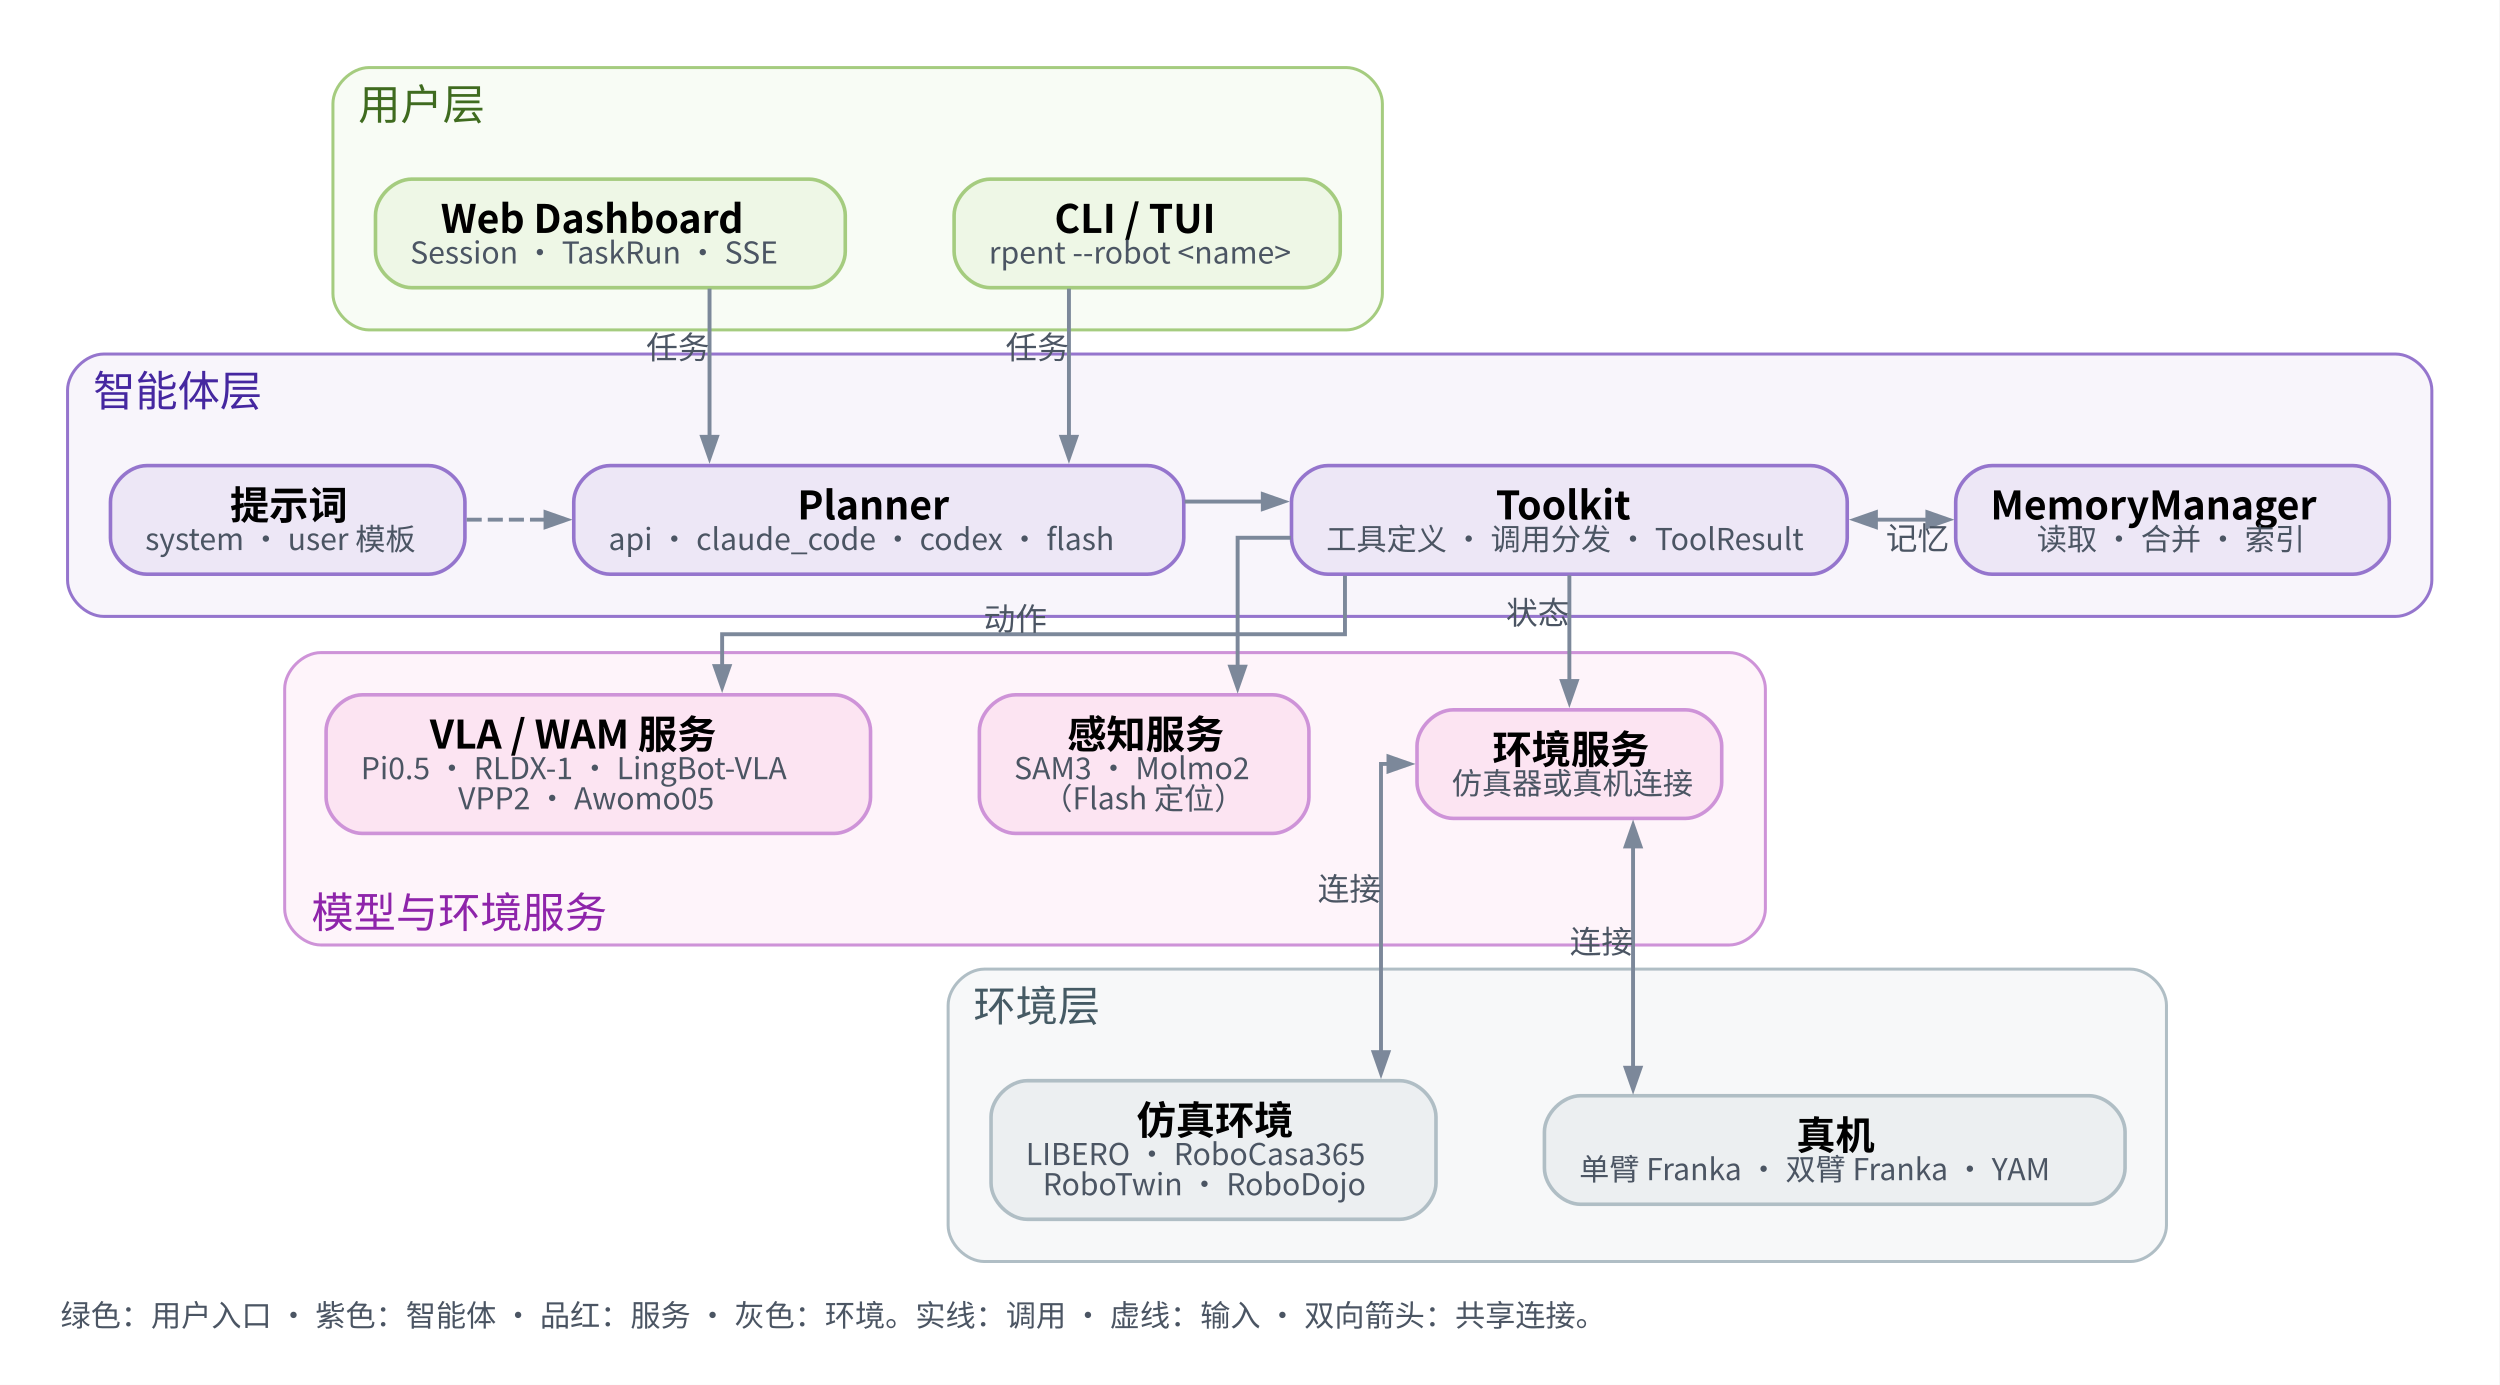
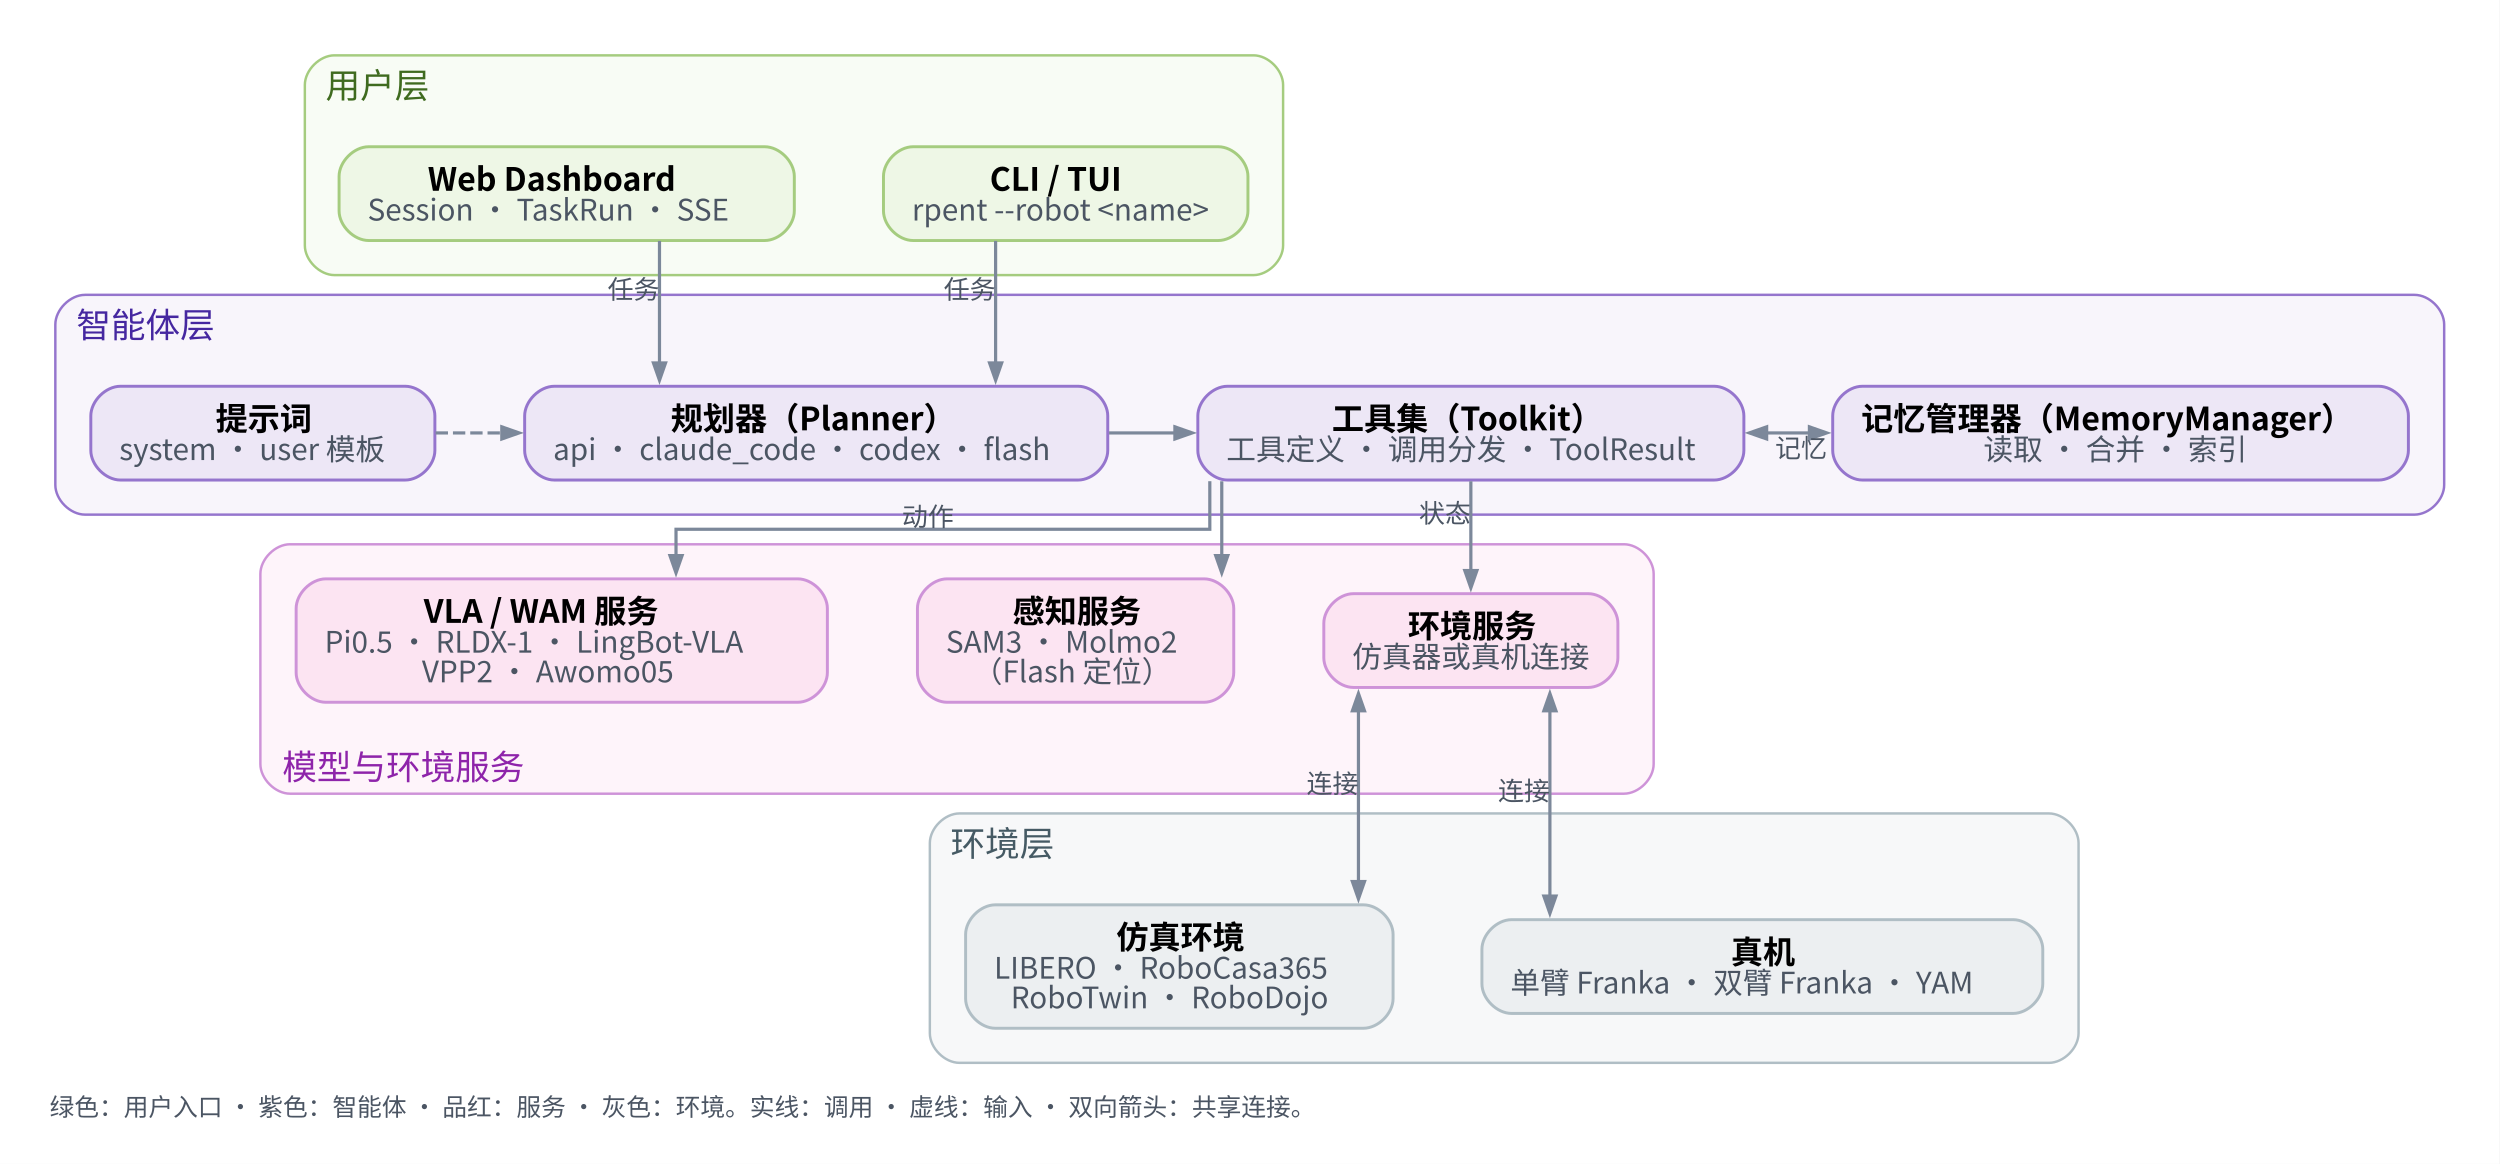
- <svg xmlns="http://www.w3.org/2000/svg" width="829pt" height="459pt" viewBox="0.00 0.00 829.00 459.00">
-   <g id="graph0" class="graph" transform="scale(1 1) rotate(0) translate(14.4 444.82)">
-     <polygon fill="white" stroke="none" points="-14.4,14.4 -14.4,-444.82 814.4,-444.82 814.4,14.4 -14.4,14.4" />
+ <svg xmlns="http://www.w3.org/2000/svg" width="1012pt" height="471pt" viewBox="0.00 0.00 1012.00 471.00">
+   <g id="graph0" class="graph" transform="scale(1 1) rotate(0) translate(14.4 456.74)">
+     <polygon fill="white" stroke="none" points="-14.4,14.4 -14.4,-456.74 997.4,-456.74 997.4,14.4 -14.4,14.4" />
    <text xml:space="preserve" text-anchor="middle" x="261.88" y="-5" font-family="Hiragino Sans GB,Noto Sans CJK SC,sans-serif" font-size="10.00" fill="#4b5563">绿色：用户入口 · 紫色：智能体 · 品红：服务 · 灰色：环境。实线：调用 · 虚线：输入 · 双向箭头：共享连接。</text>
    <g id="clust1" class="cluster">
-       <path fill="#eef7e6" fill-opacity="0.4" stroke="#a5cc7f" d="M108,-335.42C108,-335.42 432,-335.42 432,-335.42 438,-335.42 444,-341.42 444,-347.42 444,-347.42 444,-410.42 444,-410.42 444,-416.42 438,-422.42 432,-422.42 432,-422.42 108,-422.42 108,-422.42 102,-422.42 96,-416.42 96,-410.42 96,-410.42 96,-347.42 96,-347.42 96,-341.42 102,-335.42 108,-335.42" />
-       <text xml:space="preserve" text-anchor="middle" x="125.38" y="-405.12" font-family="Hiragino Sans GB,Noto Sans CJK SC,sans-serif" font-size="14.00" fill="#3f6b1f">用户层</text>
+       <path fill="#eef7e6" fill-opacity="0.4" stroke="#a5cc7f" d="M121,-345.38C121,-345.38 493,-345.38 493,-345.38 499,-345.38 505,-351.38 505,-357.38 505,-357.38 505,-422.34 505,-422.34 505,-428.34 499,-434.34 493,-434.34 493,-434.34 121,-434.34 121,-434.34 115,-434.34 109,-428.34 109,-422.34 109,-422.34 109,-357.38 109,-357.38 109,-351.38 115,-345.38 121,-345.38" />
+       <text xml:space="preserve" text-anchor="middle" x="138.38" y="-417.04" font-family="Hiragino Sans GB,Noto Sans CJK SC,sans-serif" font-size="14.00" fill="#3f6b1f">用户层</text>
    </g>
    <g id="clust3" class="cluster">
-       <path fill="#ede7f6" fill-opacity="0.4" stroke="#9575cd" d="M20,-240.42C20,-240.42 780,-240.42 780,-240.42 786,-240.42 792,-246.42 792,-252.42 792,-252.42 792,-315.42 792,-315.42 792,-321.42 786,-327.42 780,-327.42 780,-327.42 20,-327.42 20,-327.42 14,-327.42 8,-321.42 8,-315.42 8,-315.42 8,-252.42 8,-252.42 8,-246.42 14,-240.42 20,-240.42" />
-       <text xml:space="preserve" text-anchor="middle" x="44.5" y="-310.12" font-family="Hiragino Sans GB,Noto Sans CJK SC,sans-serif" font-size="14.00" fill="#4527a0">智能体层</text>
+       <path fill="#ede7f6" fill-opacity="0.4" stroke="#9575cd" d="M20,-248.42C20,-248.42 963,-248.42 963,-248.42 969,-248.42 975,-254.42 975,-260.42 975,-260.42 975,-325.38 975,-325.38 975,-331.38 969,-337.38 963,-337.38 963,-337.38 20,-337.38 20,-337.38 14,-337.38 8,-331.38 8,-325.38 8,-325.38 8,-260.42 8,-260.42 8,-254.42 14,-248.42 20,-248.42" />
+       <text xml:space="preserve" text-anchor="middle" x="44.5" y="-320.08" font-family="Hiragino Sans GB,Noto Sans CJK SC,sans-serif" font-size="14.00" fill="#4527a0">智能体层</text>
    </g>
    <g id="clust5" class="cluster">
-       <path fill="#fce4f2" fill-opacity="0.4" stroke="#ce93d8" d="M92,-131.46C92,-131.46 559,-131.46 559,-131.46 565,-131.46 571,-137.46 571,-143.46 571,-143.46 571,-216.42 571,-216.42 571,-222.42 565,-228.42 559,-228.42 559,-228.42 92,-228.42 92,-228.42 86,-228.42 80,-222.42 80,-216.42 80,-216.42 80,-143.46 80,-143.46 80,-137.46 86,-131.46 92,-131.46" />
-       <text xml:space="preserve" text-anchor="middle" x="137.88" y="-137.16" font-family="Hiragino Sans GB,Noto Sans CJK SC,sans-serif" font-size="14.00" fill="#8e24aa">模型与环境服务</text>
+       <path fill="#fce4f2" fill-opacity="0.4" stroke="#ce93d8" d="M103,-135.46C103,-135.46 643,-135.46 643,-135.46 649,-135.46 655,-141.46 655,-147.46 655,-147.46 655,-224.42 655,-224.42 655,-230.42 649,-236.42 643,-236.42 643,-236.42 103,-236.42 103,-236.42 97,-236.42 91,-230.42 91,-224.42 91,-224.42 91,-147.46 91,-147.46 91,-141.46 97,-135.46 103,-135.46" />
+       <text xml:space="preserve" text-anchor="middle" x="148.88" y="-141.16" font-family="Hiragino Sans GB,Noto Sans CJK SC,sans-serif" font-size="14.00" fill="#8e24aa">模型与环境服务</text>
    </g>
    <g id="clust7" class="cluster">
-       <path fill="#eceff1" fill-opacity="0.4" stroke="#b0bec5" d="M312,-26.5C312,-26.5 692,-26.5 692,-26.5 698,-26.5 704,-32.5 704,-38.5 704,-38.5 704,-111.46 704,-111.46 704,-117.46 698,-123.46 692,-123.46 692,-123.46 312,-123.46 312,-123.46 306,-123.46 300,-117.46 300,-111.46 300,-111.46 300,-38.5 300,-38.5 300,-32.5 306,-26.5 312,-26.5" />
-       <text xml:space="preserve" text-anchor="middle" x="329.38" y="-106.16" font-family="Hiragino Sans GB,Noto Sans CJK SC,sans-serif" font-size="14.00" fill="#455a64">环境层</text>
+       <path fill="#eceff1" fill-opacity="0.4" stroke="#b0bec5" d="M374,-26.5C374,-26.5 815,-26.5 815,-26.5 821,-26.5 827,-32.5 827,-38.5 827,-38.5 827,-115.46 827,-115.46 827,-121.46 821,-127.46 815,-127.46 815,-127.46 374,-127.46 374,-127.46 368,-127.46 362,-121.46 362,-115.46 362,-115.46 362,-38.5 362,-38.5 362,-32.5 368,-26.5 374,-26.5" />
+       <text xml:space="preserve" text-anchor="middle" x="391.38" y="-110.16" font-family="Hiragino Sans GB,Noto Sans CJK SC,sans-serif" font-size="14.00" fill="#455a64">环境层</text>
    </g>
    <g id="node1" class="node">
-       <path fill="#eef7e6" stroke="#a5cc7f" stroke-width="1.2" d="M253.89,-385.42C253.89,-385.42 122.11,-385.42 122.11,-385.42 116.11,-385.42 110.11,-379.42 110.11,-373.42 110.11,-373.42 110.11,-361.42 110.11,-361.42 110.11,-355.42 116.11,-349.42 122.11,-349.42 122.11,-349.42 253.89,-349.42 253.89,-349.42 259.89,-349.42 265.89,-355.42 265.89,-361.42 265.89,-361.42 265.89,-373.42 265.89,-373.42 265.89,-379.42 259.89,-385.42 253.89,-385.42" />
-       <text xml:space="preserve" text-anchor="start" x="131.75" y="-367.57" font-family="Hiragino Sans GB,Noto Sans CJK SC,sans-serif" font-weight="bold" font-size="13.00">Web Dashboard</text>
-       <text xml:space="preserve" text-anchor="start" x="121.62" y="-357.42" font-family="Hiragino Sans GB,Noto Sans CJK SC,sans-serif" font-size="10.00" fill="#4b5563">Session · TaskRun · SSE</text>
+       <path fill="#eef7e6" stroke="#a5cc7f" stroke-width="1.2" d="M295.14,-397.34C295.14,-397.34 134.86,-397.34 134.86,-397.34 128.86,-397.34 122.86,-391.34 122.86,-385.34 122.86,-385.34 122.86,-371.38 122.86,-371.38 122.86,-365.38 128.85,-359.38 134.85,-359.38 134.85,-359.38 295.14,-359.38 295.14,-359.38 301.14,-359.38 307.14,-365.38 307.14,-371.38 307.14,-371.38 307.14,-385.34 307.14,-385.34 307.14,-391.34 301.14,-397.34 295.14,-397.34" />
+       <text xml:space="preserve" text-anchor="start" x="158.75" y="-379.51" font-family="Hiragino Sans GB,Noto Sans CJK SC,sans-serif" font-weight="bold" font-size="13.00">Web Dashboard</text>
+       <text xml:space="preserve" text-anchor="start" x="134.38" y="-367.46" font-family="Hiragino Sans GB,Noto Sans CJK SC,sans-serif" font-size="12.00" fill="#4b5563">Session · TaskRun · SSE</text>
    </g>
    <g id="node4" class="node">
-       <path fill="#ede7f6" stroke="#9575cd" stroke-width="1.2" d="M366.14,-290.42C366.14,-290.42 187.86,-290.42 187.86,-290.42 181.86,-290.42 175.86,-284.42 175.86,-278.42 175.86,-278.42 175.86,-266.42 175.86,-266.42 175.86,-260.42 181.86,-254.42 187.86,-254.42 187.86,-254.42 366.14,-254.42 366.14,-254.42 372.14,-254.42 378.14,-260.42 378.14,-266.42 378.14,-266.42 378.14,-278.42 378.14,-278.42 378.14,-284.42 372.14,-290.42 366.14,-290.42" />
-       <text xml:space="preserve" text-anchor="start" x="250" y="-272.57" font-family="Hiragino Sans GB,Noto Sans CJK SC,sans-serif" font-weight="bold" font-size="13.00">Planner</text>
-       <text xml:space="preserve" text-anchor="start" x="187.38" y="-262.42" font-family="Hiragino Sans GB,Noto Sans CJK SC,sans-serif" font-size="10.00" fill="#4b5563">api · claude_code · codex · flash</text>
+       <path fill="#ede7f6" stroke="#9575cd" stroke-width="1.2" d="M422.02,-300.38C422.02,-300.38 209.98,-300.38 209.98,-300.38 203.98,-300.38 197.98,-294.38 197.98,-288.38 197.98,-288.38 197.98,-274.42 197.98,-274.42 197.98,-268.42 203.98,-262.42 209.98,-262.42 209.98,-262.42 422.02,-262.42 422.02,-262.42 428.02,-262.42 434.02,-268.42 434.02,-274.42 434.02,-274.42 434.02,-288.38 434.02,-288.38 434.02,-294.38 428.02,-300.38 422.02,-300.38" />
+       <text xml:space="preserve" text-anchor="start" x="257.12" y="-282.55" font-family="Hiragino Sans GB,Noto Sans CJK SC,sans-serif" font-weight="bold" font-size="13.00">规划器（Planner）</text>
+       <text xml:space="preserve" text-anchor="start" x="209.5" y="-270.5" font-family="Hiragino Sans GB,Noto Sans CJK SC,sans-serif" font-size="12.00" fill="#4b5563">api · claude_code · codex · flash</text>
    </g>
    <g id="edge1" class="edge">
-       <path fill="none" stroke="#7c889a" stroke-width="1.3" d="M220.88,-349.1C220.88,-349.1 220.88,-299.97 220.88,-299.97" />
-       <polygon fill="#7c889a" stroke="#7c889a" stroke-width="1.3" points="223.33,-299.97 220.88,-292.97 218.43,-299.97 223.33,-299.97" />
-       <text xml:space="preserve" text-anchor="middle" x="210.38" y="-325.81" font-family="Hiragino Sans GB,Noto Sans CJK SC,sans-serif" font-size="10.50" fill="#4b5563">任务</text>
+       <path fill="none" stroke="#7c889a" stroke-width="1.3" d="M252.56,-359.2C252.56,-359.2 252.56,-309.82 252.56,-309.82" />
+       <polygon fill="#7c889a" stroke="#7c889a" stroke-width="1.3" points="255.01,-309.82 252.56,-302.82 250.11,-309.82 255.01,-309.82" />
+       <text xml:space="preserve" text-anchor="middle" x="242.06" y="-335.78" font-family="Hiragino Sans GB,Noto Sans CJK SC,sans-serif" font-size="10.50" fill="#4b5563">任务</text>
    </g>
    <g id="node2" class="node">
-       <path fill="#eef7e6" stroke="#a5cc7f" stroke-width="1.2" d="M418.02,-385.42C418.02,-385.42 313.98,-385.42 313.98,-385.42 307.98,-385.42 301.98,-379.42 301.98,-373.42 301.98,-373.42 301.98,-361.42 301.98,-361.42 301.98,-355.42 307.98,-349.42 313.98,-349.42 313.98,-349.42 418.02,-349.42 418.02,-349.42 424.02,-349.42 430.02,-355.42 430.02,-361.42 430.02,-361.42 430.02,-373.42 430.02,-373.42 430.02,-379.42 424.02,-385.42 418.02,-385.42" />
-       <text xml:space="preserve" text-anchor="start" x="335.25" y="-367.57" font-family="Hiragino Sans GB,Noto Sans CJK SC,sans-serif" font-weight="bold" font-size="13.00">CLI / TUI</text>
-       <text xml:space="preserve" text-anchor="start" x="313.5" y="-357.42" font-family="Hiragino Sans GB,Noto Sans CJK SC,sans-serif" font-size="10.00" fill="#4b5563">rpent --robot &lt;name&gt;</text>
+       <path fill="#eef7e6" stroke="#a5cc7f" stroke-width="1.2" d="M478.77,-397.34C478.77,-397.34 355.23,-397.34 355.23,-397.34 349.23,-397.34 343.23,-391.34 343.23,-385.34 343.23,-385.34 343.23,-371.38 343.23,-371.38 343.23,-365.38 349.23,-359.38 355.23,-359.38 355.23,-359.38 478.77,-359.38 478.77,-359.38 484.77,-359.38 490.77,-365.38 490.77,-371.38 490.77,-371.38 490.77,-385.34 490.77,-385.34 490.77,-391.34 484.77,-397.34 478.77,-397.34" />
+       <text xml:space="preserve" text-anchor="start" x="386.25" y="-379.51" font-family="Hiragino Sans GB,Noto Sans CJK SC,sans-serif" font-weight="bold" font-size="13.00">CLI / TUI</text>
+       <text xml:space="preserve" text-anchor="start" x="354.75" y="-367.46" font-family="Hiragino Sans GB,Noto Sans CJK SC,sans-serif" font-size="12.00" fill="#4b5563">rpent --robot &lt;name&gt;</text>
    </g>
    <g id="edge2" class="edge">
-       <path fill="none" stroke="#7c889a" stroke-width="1.3" d="M340.06,-349.1C340.06,-349.1 340.06,-299.97 340.06,-299.97" />
-       <polygon fill="#7c889a" stroke="#7c889a" stroke-width="1.3" points="342.51,-299.97 340.06,-292.97 337.61,-299.97 342.51,-299.97" />
-       <text xml:space="preserve" text-anchor="middle" x="329.56" y="-325.81" font-family="Hiragino Sans GB,Noto Sans CJK SC,sans-serif" font-size="10.50" fill="#4b5563">任务</text>
+       <path fill="none" stroke="#7c889a" stroke-width="1.3" d="M388.62,-359.2C388.62,-359.2 388.62,-309.82 388.62,-309.82" />
+       <polygon fill="#7c889a" stroke="#7c889a" stroke-width="1.3" points="391.08,-309.82 388.63,-302.82 386.18,-309.82 391.08,-309.82" />
+       <text xml:space="preserve" text-anchor="middle" x="378.12" y="-335.78" font-family="Hiragino Sans GB,Noto Sans CJK SC,sans-serif" font-size="10.50" fill="#4b5563">任务</text>
    </g>
    <g id="node3" class="node">
-       <path fill="#ede7f6" stroke="#9575cd" stroke-width="1.2" d="M127.77,-290.42C127.77,-290.42 34.23,-290.42 34.23,-290.42 28.23,-290.42 22.23,-284.42 22.23,-278.42 22.23,-278.42 22.23,-266.42 22.23,-266.42 22.23,-260.42 28.23,-254.42 34.23,-254.42 34.23,-254.42 127.77,-254.42 127.77,-254.42 133.77,-254.42 139.77,-260.42 139.77,-266.42 139.77,-266.42 139.77,-278.42 139.77,-278.42 139.77,-284.42 133.77,-290.42 127.77,-290.42" />
-       <text xml:space="preserve" text-anchor="start" x="61.88" y="-272.57" font-family="Hiragino Sans GB,Noto Sans CJK SC,sans-serif" font-weight="bold" font-size="13.00">提示词</text>
-       <text xml:space="preserve" text-anchor="start" x="33.75" y="-262.42" font-family="Hiragino Sans GB,Noto Sans CJK SC,sans-serif" font-size="10.00" fill="#4b5563">system · user 模板</text>
+       <path fill="#ede7f6" stroke="#9575cd" stroke-width="1.2" d="M149.64,-300.38C149.64,-300.38 34.36,-300.38 34.36,-300.38 28.36,-300.38 22.36,-294.38 22.36,-288.38 22.36,-288.38 22.36,-274.42 22.36,-274.42 22.36,-268.42 28.36,-262.42 34.36,-262.42 34.36,-262.42 149.64,-262.42 149.64,-262.42 155.64,-262.42 161.64,-268.42 161.64,-274.42 161.64,-274.42 161.64,-288.38 161.64,-288.38 161.64,-294.38 155.64,-300.38 149.64,-300.38" />
+       <text xml:space="preserve" text-anchor="start" x="72.88" y="-282.55" font-family="Hiragino Sans GB,Noto Sans CJK SC,sans-serif" font-weight="bold" font-size="13.00">提示词</text>
+       <text xml:space="preserve" text-anchor="start" x="33.88" y="-270.5" font-family="Hiragino Sans GB,Noto Sans CJK SC,sans-serif" font-size="12.00" fill="#4b5563">system · user 模板</text>
    </g>
    <g id="edge3" class="edge">
-       <path fill="none" stroke="#7c889a" stroke-width="1.3" stroke-dasharray="5,2" d="M140.34,-272.5C140.34,-272.5 166.5,-272.5 166.5,-272.5" />
-       <polygon fill="#7c889a" stroke="#7c889a" stroke-width="1.3" points="166.5,-274.95 173.5,-272.5 166.5,-270.05 166.5,-274.95" />
+       <path fill="none" stroke="#7c889a" stroke-width="1.3" stroke-dasharray="5,2" d="M161.95,-281.5C161.95,-281.5 188.73,-281.5 188.73,-281.5" />
+       <polygon fill="#7c889a" stroke="#7c889a" stroke-width="1.3" points="188.73,-283.95 195.73,-281.5 188.73,-279.05 188.73,-283.95" />
    </g>
    <g id="node5" class="node">
-       <path fill="#ede7f6" stroke="#9575cd" stroke-width="1.2" d="M586.14,-290.42C586.14,-290.42 425.86,-290.42 425.86,-290.42 419.86,-290.42 413.86,-284.42 413.86,-278.42 413.86,-278.42 413.86,-266.42 413.86,-266.42 413.86,-260.42 419.86,-254.42 425.86,-254.42 425.86,-254.42 586.14,-254.42 586.14,-254.42 592.14,-254.42 598.14,-260.42 598.14,-266.42 598.14,-266.42 598.14,-278.42 598.14,-278.42 598.14,-284.42 592.14,-290.42 586.14,-290.42" />
-       <text xml:space="preserve" text-anchor="start" x="481.62" y="-272.57" font-family="Hiragino Sans GB,Noto Sans CJK SC,sans-serif" font-weight="bold" font-size="13.00">Toolkit</text>
-       <text xml:space="preserve" text-anchor="start" x="425.38" y="-262.42" font-family="Hiragino Sans GB,Noto Sans CJK SC,sans-serif" font-size="10.00" fill="#4b5563">工具定义 · 调用分发 · ToolResult</text>
+       <path fill="#ede7f6" stroke="#9575cd" stroke-width="1.2" d="M679.52,-300.38C679.52,-300.38 482.48,-300.38 482.48,-300.38 476.48,-300.38 470.48,-294.38 470.48,-288.38 470.48,-288.38 470.48,-274.42 470.48,-274.42 470.48,-268.42 476.48,-262.42 482.48,-262.42 482.48,-262.42 679.52,-262.42 679.52,-262.42 685.52,-262.42 691.52,-268.42 691.52,-274.42 691.52,-274.42 691.52,-288.38 691.52,-288.38 691.52,-294.38 685.52,-300.38 679.52,-300.38" />
+       <text xml:space="preserve" text-anchor="start" x="524.75" y="-282.55" font-family="Hiragino Sans GB,Noto Sans CJK SC,sans-serif" font-weight="bold" font-size="13.00">工具集（Toolkit）</text>
+       <text xml:space="preserve" text-anchor="start" x="482" y="-270.5" font-family="Hiragino Sans GB,Noto Sans CJK SC,sans-serif" font-size="12.00" fill="#4b5563">工具定义 · 调用分发 · ToolResult</text>
    </g>
    <g id="edge4" class="edge">
-       <path fill="none" stroke="#7c889a" stroke-width="1.3" d="M378.44,-278.5C378.44,-278.5 404.35,-278.5 404.35,-278.5" />
-       <polygon fill="#7c889a" stroke="#7c889a" stroke-width="1.3" points="404.35,-280.95 411.35,-278.5 404.35,-276.05 404.35,-280.95" />
+       <path fill="none" stroke="#7c889a" stroke-width="1.3" d="M434.55,-281.5C434.55,-281.5 461.2,-281.5 461.2,-281.5" />
+       <polygon fill="#7c889a" stroke="#7c889a" stroke-width="1.3" points="461.2,-283.95 468.2,-281.5 461.2,-279.05 461.2,-283.95" />
    </g>
    <g id="node6" class="node">
-       <path fill="#ede7f6" stroke="#9575cd" stroke-width="1.2" d="M765.89,-290.42C765.89,-290.42 646.11,-290.42 646.11,-290.42 640.11,-290.42 634.11,-284.42 634.11,-278.42 634.11,-278.42 634.11,-266.42 634.11,-266.42 634.11,-260.42 640.11,-254.42 646.11,-254.42 646.11,-254.42 765.89,-254.42 765.89,-254.42 771.89,-254.42 777.89,-260.42 777.89,-266.42 777.89,-266.42 777.89,-278.42 777.89,-278.42 777.89,-284.42 771.89,-290.42 765.89,-290.42" />
-       <text xml:space="preserve" text-anchor="start" x="645.62" y="-272.57" font-family="Hiragino Sans GB,Noto Sans CJK SC,sans-serif" font-weight="bold" font-size="13.00">MemoryManager</text>
-       <text xml:space="preserve" text-anchor="start" x="661" y="-262.42" font-family="Hiragino Sans GB,Noto Sans CJK SC,sans-serif" font-size="10.00" fill="#4b5563">读取 · 合并 · 索引</text>
+       <path fill="#ede7f6" stroke="#9575cd" stroke-width="1.2" d="M948.52,-300.38C948.52,-300.38 739.48,-300.38 739.48,-300.38 733.48,-300.38 727.48,-294.38 727.48,-288.38 727.48,-288.38 727.48,-274.42 727.48,-274.42 727.48,-268.42 733.48,-262.42 739.48,-262.42 739.48,-262.42 948.52,-262.42 948.52,-262.42 954.52,-262.42 960.52,-268.42 960.52,-274.42 960.52,-274.42 960.52,-288.38 960.52,-288.38 960.52,-294.38 954.52,-300.38 948.52,-300.38" />
+       <text xml:space="preserve" text-anchor="start" x="739" y="-282.55" font-family="Hiragino Sans GB,Noto Sans CJK SC,sans-serif" font-weight="bold" font-size="13.00">记忆管理器（MemoryManager）</text>
+       <text xml:space="preserve" text-anchor="start" x="788.5" y="-270.5" font-family="Hiragino Sans GB,Noto Sans CJK SC,sans-serif" font-size="12.00" fill="#4b5563">读取 · 合并 · 索引</text>
    </g>
    <g id="edge5" class="edge">
-       <path fill="none" stroke="#7c889a" stroke-width="1.3" d="M607.65,-272.5C607.65,-272.5 624.72,-272.5 624.72,-272.5" />
-       <polygon fill="#7c889a" stroke="#7c889a" stroke-width="1.3" points="607.65,-270.05 600.65,-272.5 607.65,-274.95 607.65,-270.05" />
-       <polygon fill="#7c889a" stroke="#7c889a" stroke-width="1.3" points="624.72,-274.95 631.72,-272.5 624.72,-270.05 624.72,-274.95" />
-       <text xml:space="preserve" text-anchor="middle" x="621.43" y="-262.52" font-family="Hiragino Sans GB,Noto Sans CJK SC,sans-serif" font-size="10.50" fill="#4b5563">记忆</text>
+       <path fill="none" stroke="#7c889a" stroke-width="1.3" d="M700.74,-281.5C700.74,-281.5 718.05,-281.5 718.05,-281.5" />
+       <polygon fill="#7c889a" stroke="#7c889a" stroke-width="1.3" points="700.74,-279.05 693.74,-281.5 700.74,-283.95 700.74,-279.05" />
+       <polygon fill="#7c889a" stroke="#7c889a" stroke-width="1.3" points="718.05,-283.95 725.05,-281.5 718.05,-279.05 718.05,-283.95" />
+       <text xml:space="preserve" text-anchor="middle" x="714.65" y="-271.52" font-family="Hiragino Sans GB,Noto Sans CJK SC,sans-serif" font-size="10.50" fill="#4b5563">记忆</text>
    </g>
    <g id="node7" class="node">
-       <path fill="#fce4f2" stroke="#ce93d8" stroke-width="1.2" d="M262.27,-214.42C262.27,-214.42 105.73,-214.42 105.73,-214.42 99.73,-214.42 93.73,-208.42 93.73,-202.42 93.73,-202.42 93.73,-180.46 93.73,-180.46 93.73,-174.46 99.73,-168.46 105.73,-168.46 105.73,-168.46 262.27,-168.46 262.27,-168.46 268.27,-168.46 274.27,-174.46 274.27,-180.46 274.27,-180.46 274.27,-202.42 274.27,-202.42 274.27,-208.42 268.27,-214.42 262.27,-214.42" />
-       <text xml:space="preserve" text-anchor="start" x="128.12" y="-196.59" font-family="Hiragino Sans GB,Noto Sans CJK SC,sans-serif" font-weight="bold" font-size="13.00">VLA / WAM 服务</text>
-       <text xml:space="preserve" text-anchor="start" x="105.25" y="-186.44" font-family="Hiragino Sans GB,Noto Sans CJK SC,sans-serif" font-size="10.00" fill="#4b5563">Pi0.5 · RLDX-1 · LingBot-VLA</text>
-       <text xml:space="preserve" text-anchor="start" x="137.5" y="-176.44" font-family="Hiragino Sans GB,Noto Sans CJK SC,sans-serif" font-size="10.00" fill="#4b5563">VPP2 · Awomo05</text>
+       <path fill="#fce4f2" stroke="#ce93d8" stroke-width="1.2" d="M308.52,-222.42C308.52,-222.42 117.48,-222.42 117.48,-222.42 111.48,-222.42 105.48,-216.42 105.48,-210.42 105.48,-210.42 105.48,-184.46 105.48,-184.46 105.48,-178.46 111.48,-172.46 117.48,-172.46 117.48,-172.46 308.52,-172.46 308.52,-172.46 314.52,-172.46 320.52,-178.46 320.52,-184.46 320.52,-184.46 320.52,-210.42 320.52,-210.42 320.52,-216.42 314.52,-222.42 308.52,-222.42" />
+       <text xml:space="preserve" text-anchor="start" x="157.12" y="-204.59" font-family="Hiragino Sans GB,Noto Sans CJK SC,sans-serif" font-weight="bold" font-size="13.00">VLA / WAM 服务</text>
+       <text xml:space="preserve" text-anchor="start" x="117" y="-192.54" font-family="Hiragino Sans GB,Noto Sans CJK SC,sans-serif" font-size="12.00" fill="#4b5563">Pi0.5 · RLDX-1 · LingBot-VLA</text>
+       <text xml:space="preserve" text-anchor="start" x="156.38" y="-180.54" font-family="Hiragino Sans GB,Noto Sans CJK SC,sans-serif" font-size="12.00" fill="#4b5563">VPP2 · Awomo05</text>
    </g>
    <g id="edge6" class="edge">
-       <path fill="none" stroke="#7c889a" stroke-width="1.3" d="M431.59,-253.9C431.59,-244.28 431.59,-234.5 431.59,-234.5 431.59,-234.5 225.06,-234.5 225.06,-234.5 225.06,-234.5 225.06,-223.95 225.06,-223.95" />
-       <polygon fill="#7c889a" stroke="#7c889a" stroke-width="1.3" points="227.51,-223.95 225.06,-216.95 222.61,-223.95 227.51,-223.95" />
-       <text xml:space="preserve" text-anchor="middle" x="322.26" y="-235.78" font-family="Hiragino Sans GB,Noto Sans CJK SC,sans-serif" font-size="10.50" fill="#4b5563">动作</text>
+       <path fill="none" stroke="#7c889a" stroke-width="1.3" d="M475.33,-261.95C475.33,-252.22 475.33,-242.5 475.33,-242.5 475.33,-242.5 259.25,-242.5 259.25,-242.5 259.25,-242.5 259.25,-231.83 259.25,-231.83" />
+       <polygon fill="#7c889a" stroke="#7c889a" stroke-width="1.3" points="261.7,-231.83 259.25,-224.83 256.8,-231.83 261.7,-231.83" />
+       <text xml:space="preserve" text-anchor="middle" x="361.18" y="-243.78" font-family="Hiragino Sans GB,Noto Sans CJK SC,sans-serif" font-size="10.50" fill="#4b5563">动作</text>
    </g>
    <g id="node8" class="node">
-       <path fill="#fce4f2" stroke="#ce93d8" stroke-width="1.2" d="M407.64,-214.42C407.64,-214.42 322.36,-214.42 322.36,-214.42 316.36,-214.42 310.36,-208.42 310.36,-202.42 310.36,-202.42 310.36,-180.46 310.36,-180.46 310.36,-174.46 316.36,-168.46 322.36,-168.46 322.36,-168.46 407.64,-168.46 407.64,-168.46 413.64,-168.46 419.64,-174.46 419.64,-180.46 419.64,-180.46 419.64,-202.42 419.64,-202.42 419.64,-208.42 413.64,-214.42 407.64,-214.42" />
-       <text xml:space="preserve" text-anchor="start" x="339.5" y="-196.59" font-family="Hiragino Sans GB,Noto Sans CJK SC,sans-serif" font-weight="bold" font-size="13.00">感知服务</text>
-       <text xml:space="preserve" text-anchor="start" x="321.88" y="-186.44" font-family="Hiragino Sans GB,Noto Sans CJK SC,sans-serif" font-size="10.00" fill="#4b5563">SAM3 · Molmo2</text>
-       <text xml:space="preserve" text-anchor="start" x="331.25" y="-176.44" font-family="Hiragino Sans GB,Noto Sans CJK SC,sans-serif" font-size="10.00" fill="#4b5563">（Flash 定位）</text>
+       <path fill="#fce4f2" stroke="#ce93d8" stroke-width="1.2" d="M473.02,-222.42C473.02,-222.42 368.98,-222.42 368.98,-222.42 362.98,-222.42 356.98,-216.42 356.98,-210.42 356.98,-210.42 356.98,-184.46 356.98,-184.46 356.98,-178.46 362.98,-172.46 368.98,-172.46 368.98,-172.46 473.02,-172.46 473.02,-172.46 479.02,-172.46 485.02,-178.46 485.02,-184.46 485.02,-184.46 485.02,-210.42 485.02,-210.42 485.02,-216.42 479.02,-222.42 473.02,-222.42" />
+       <text xml:space="preserve" text-anchor="start" x="395.5" y="-204.59" font-family="Hiragino Sans GB,Noto Sans CJK SC,sans-serif" font-weight="bold" font-size="13.00">感知服务</text>
+       <text xml:space="preserve" text-anchor="start" x="368.5" y="-192.54" font-family="Hiragino Sans GB,Noto Sans CJK SC,sans-serif" font-size="12.00" fill="#4b5563">SAM3 · Molmo2</text>
+       <text xml:space="preserve" text-anchor="start" x="379.38" y="-180.54" font-family="Hiragino Sans GB,Noto Sans CJK SC,sans-serif" font-size="12.00" fill="#4b5563">（Flash 定位）</text>
    </g>
    <g id="edge7" class="edge">
-       <path fill="none" stroke="#7c889a" stroke-width="1.3" d="M413.67,-266.5C403.09,-266.5 396,-266.5 396,-266.5 396,-266.5 396,-223.75 396,-223.75" />
-       <polygon fill="#7c889a" stroke="#7c889a" stroke-width="1.3" points="398.45,-223.75 396,-216.75 393.55,-223.75 398.45,-223.75" />
+       <path fill="none" stroke="#7c889a" stroke-width="1.3" d="M480.17,-261.93C480.17,-261.93 480.17,-231.83 480.17,-231.83" />
+       <polygon fill="#7c889a" stroke="#7c889a" stroke-width="1.3" points="482.62,-231.83 480.17,-224.83 477.72,-231.83 482.62,-231.83" />
    </g>
    <g id="node9" class="node">
-       <path fill="#fce4f2" stroke="#ce93d8" stroke-width="1.2" d="M544.52,-209.44C544.52,-209.44 467.48,-209.44 467.48,-209.44 461.48,-209.44 455.48,-203.44 455.48,-197.44 455.48,-197.44 455.48,-185.44 455.48,-185.44 455.48,-179.44 461.48,-173.44 467.48,-173.44 467.48,-173.44 544.52,-173.44 544.52,-173.44 550.52,-173.44 556.52,-179.44 556.52,-185.44 556.52,-185.44 556.52,-197.44 556.52,-197.44 556.52,-203.44 550.52,-209.44 544.52,-209.44" />
-       <text xml:space="preserve" text-anchor="start" x="480.5" y="-191.59" font-family="Hiragino Sans GB,Noto Sans CJK SC,sans-serif" font-weight="bold" font-size="13.00">环境服务</text>
-       <text xml:space="preserve" text-anchor="start" x="467" y="-181.44" font-family="Hiragino Sans GB,Noto Sans CJK SC,sans-serif" font-size="10.00" fill="#4b5563">仿真器或真机连接</text>
+       <path fill="#fce4f2" stroke="#ce93d8" stroke-width="1.2" d="M628.52,-216.42C628.52,-216.42 533.48,-216.42 533.48,-216.42 527.48,-216.42 521.48,-210.42 521.48,-204.42 521.48,-204.42 521.48,-190.46 521.48,-190.46 521.48,-184.46 527.48,-178.46 533.48,-178.46 533.48,-178.46 628.52,-178.46 628.52,-178.46 634.52,-178.46 640.52,-184.46 640.52,-190.46 640.52,-190.46 640.52,-204.42 640.52,-204.42 640.52,-210.42 634.52,-216.42 628.52,-216.42" />
+       <text xml:space="preserve" text-anchor="start" x="555.5" y="-198.59" font-family="Hiragino Sans GB,Noto Sans CJK SC,sans-serif" font-weight="bold" font-size="13.00">环境服务</text>
+       <text xml:space="preserve" text-anchor="start" x="533" y="-186.54" font-family="Hiragino Sans GB,Noto Sans CJK SC,sans-serif" font-size="12.00" fill="#4b5563">仿真器或真机连接</text>
    </g>
    <g id="edge8" class="edge">
-       <path fill="none" stroke="#7c889a" stroke-width="1.3" d="M506,-254.04C506,-254.04 506,-218.99 506,-218.99" />
-       <polygon fill="#7c889a" stroke="#7c889a" stroke-width="1.3" points="508.45,-218.99 506,-211.99 503.55,-218.99 508.45,-218.99" />
-       <text xml:space="preserve" text-anchor="middle" x="495.5" y="-237.79" font-family="Hiragino Sans GB,Noto Sans CJK SC,sans-serif" font-size="10.50" fill="#4b5563">状态</text>
+       <path fill="none" stroke="#7c889a" stroke-width="1.3" d="M581,-261.93C581,-261.93 581,-225.78 581,-225.78" />
+       <polygon fill="#7c889a" stroke="#7c889a" stroke-width="1.3" points="583.45,-225.78 581,-218.78 578.55,-225.78 583.45,-225.78" />
+       <text xml:space="preserve" text-anchor="middle" x="570.5" y="-245.13" font-family="Hiragino Sans GB,Noto Sans CJK SC,sans-serif" font-size="10.50" fill="#4b5563">状态</text>
    </g>
    <g id="node10" class="node">
-       <path fill="#eceff1" stroke="#b0bec5" stroke-width="1.2" d="M449.77,-86.46C449.77,-86.46 326.23,-86.46 326.23,-86.46 320.23,-86.46 314.23,-80.46 314.23,-74.46 314.23,-74.46 314.23,-52.5 314.23,-52.5 314.23,-46.5 320.23,-40.5 326.23,-40.5 326.23,-40.5 449.77,-40.5 449.77,-40.5 455.77,-40.5 461.77,-46.5 461.77,-52.5 461.77,-52.5 461.77,-74.46 461.77,-74.46 461.77,-80.46 455.77,-86.46 449.77,-86.46" />
-       <text xml:space="preserve" text-anchor="start" x="362.5" y="-68.63" font-family="Hiragino Sans GB,Noto Sans CJK SC,sans-serif" font-weight="bold" font-size="13.00">仿真环境</text>
-       <text xml:space="preserve" text-anchor="start" x="325.75" y="-58.48" font-family="Hiragino Sans GB,Noto Sans CJK SC,sans-serif" font-size="10.00" fill="#4b5563">LIBERO · RoboCasa365</text>
-       <text xml:space="preserve" text-anchor="start" x="331.38" y="-48.48" font-family="Hiragino Sans GB,Noto Sans CJK SC,sans-serif" font-size="10.00" fill="#4b5563">RoboTwin · RoboDojo</text>
+       <path fill="#eceff1" stroke="#b0bec5" stroke-width="1.2" d="M537.52,-90.46C537.52,-90.46 388.48,-90.46 388.48,-90.46 382.48,-90.46 376.48,-84.46 376.48,-78.46 376.48,-78.46 376.48,-52.5 376.48,-52.5 376.48,-46.5 382.48,-40.5 388.48,-40.5 388.48,-40.5 537.52,-40.5 537.52,-40.5 543.52,-40.5 549.52,-46.5 549.52,-52.5 549.52,-52.5 549.52,-78.46 549.52,-78.46 549.52,-84.46 543.52,-90.46 537.52,-90.46" />
+       <text xml:space="preserve" text-anchor="start" x="437.5" y="-72.63" font-family="Hiragino Sans GB,Noto Sans CJK SC,sans-serif" font-weight="bold" font-size="13.00">仿真环境</text>
+       <text xml:space="preserve" text-anchor="start" x="388" y="-60.58" font-family="Hiragino Sans GB,Noto Sans CJK SC,sans-serif" font-size="12.00" fill="#4b5563">LIBERO · RoboCasa365</text>
+       <text xml:space="preserve" text-anchor="start" x="394.75" y="-48.58" font-family="Hiragino Sans GB,Noto Sans CJK SC,sans-serif" font-size="12.00" fill="#4b5563">RoboTwin · RoboDojo</text>
    </g>
    <g id="edge9" class="edge">
-       <path fill="none" stroke="#7c889a" stroke-width="1.3" d="M446.02,-191.5C446.02,-191.5 443.54,-191.5 443.54,-191.5 443.54,-191.5 443.54,-95.93 443.54,-95.93" />
-       <polygon fill="#7c889a" stroke="#7c889a" stroke-width="1.3" points="446.02,-193.95 453.02,-191.5 446.02,-189.05 446.02,-193.95" />
-       <polygon fill="#7c889a" stroke="#7c889a" stroke-width="1.3" points="445.99,-95.93 443.54,-88.93 441.09,-95.93 445.99,-95.93" />
-       <text xml:space="preserve" text-anchor="middle" x="433.04" y="-146.23" font-family="Hiragino Sans GB,Noto Sans CJK SC,sans-serif" font-size="10.50" fill="#4b5563">连接</text>
+       <path fill="none" stroke="#7c889a" stroke-width="1.3" d="M535.5,-169C535.5,-169 535.5,-99.89 535.5,-99.89" />
+       <polygon fill="#7c889a" stroke="#7c889a" stroke-width="1.3" points="533.05,-169 535.5,-176 537.95,-169 533.05,-169" />
+       <polygon fill="#7c889a" stroke="#7c889a" stroke-width="1.3" points="537.95,-99.89 535.5,-92.89 533.05,-99.89 537.95,-99.89" />
+       <text xml:space="preserve" text-anchor="middle" x="525" y="-135.72" font-family="Hiragino Sans GB,Noto Sans CJK SC,sans-serif" font-size="10.50" fill="#4b5563">连接</text>
    </g>
    <g id="node11" class="node">
-       <path fill="#eceff1" stroke="#b0bec5" stroke-width="1.2" d="M678.27,-81.48C678.27,-81.48 509.73,-81.48 509.73,-81.48 503.73,-81.48 497.73,-75.48 497.73,-69.48 497.73,-69.48 497.73,-57.48 497.73,-57.48 497.73,-51.48 503.73,-45.48 509.73,-45.48 509.73,-45.48 678.27,-45.48 678.27,-45.48 684.27,-45.48 690.27,-51.48 690.27,-57.48 690.27,-57.48 690.27,-69.48 690.27,-69.48 690.27,-75.48 684.27,-81.48 678.27,-81.48" />
-       <text xml:space="preserve" text-anchor="start" x="581.25" y="-63.63" font-family="Hiragino Sans GB,Noto Sans CJK SC,sans-serif" font-weight="bold" font-size="13.00">真机</text>
-       <text xml:space="preserve" text-anchor="start" x="509.25" y="-53.48" font-family="Hiragino Sans GB,Noto Sans CJK SC,sans-serif" font-size="10.00" fill="#4b5563">单臂 Franka · 双臂 Franka · YAM</text>
+       <path fill="#eceff1" stroke="#b0bec5" stroke-width="1.2" d="M800.52,-84.46C800.52,-84.46 597.48,-84.46 597.48,-84.46 591.48,-84.46 585.48,-78.46 585.48,-72.46 585.48,-72.46 585.48,-58.5 585.48,-58.5 585.48,-52.5 591.48,-46.5 597.48,-46.5 597.48,-46.5 800.52,-46.5 800.52,-46.5 806.52,-46.5 812.52,-52.5 812.52,-58.5 812.52,-58.5 812.52,-72.46 812.52,-72.46 812.52,-78.46 806.52,-84.46 800.52,-84.46" />
+       <text xml:space="preserve" text-anchor="start" x="686.25" y="-66.63" font-family="Hiragino Sans GB,Noto Sans CJK SC,sans-serif" font-weight="bold" font-size="13.00">真机</text>
+       <text xml:space="preserve" text-anchor="start" x="597" y="-54.58" font-family="Hiragino Sans GB,Noto Sans CJK SC,sans-serif" font-size="12.00" fill="#4b5563">单臂 Franka · 双臂 Franka · YAM</text>
    </g>
    <g id="edge10" class="edge">
-       <path fill="none" stroke="#7c889a" stroke-width="1.3" d="M527.12,-164.14C527.12,-164.14 527.12,-90.75 527.12,-90.75" />
-       <polygon fill="#7c889a" stroke="#7c889a" stroke-width="1.3" points="524.68,-164.14 527.13,-171.14 529.58,-164.14 524.68,-164.14" />
-       <polygon fill="#7c889a" stroke="#7c889a" stroke-width="1.3" points="529.58,-90.75 527.13,-83.75 524.68,-90.75 529.58,-90.75" />
-       <text xml:space="preserve" text-anchor="middle" x="516.62" y="-128.72" font-family="Hiragino Sans GB,Noto Sans CJK SC,sans-serif" font-size="10.50" fill="#4b5563">连接</text>
+       <path fill="none" stroke="#7c889a" stroke-width="1.3" d="M613,-169C613,-169 613,-94 613,-94" />
+       <polygon fill="#7c889a" stroke="#7c889a" stroke-width="1.3" points="610.55,-169 613,-176 615.45,-169 610.55,-169" />
+       <polygon fill="#7c889a" stroke="#7c889a" stroke-width="1.3" points="615.45,-94 613,-87 610.55,-94 615.45,-94" />
+       <text xml:space="preserve" text-anchor="middle" x="602.5" y="-132.77" font-family="Hiragino Sans GB,Noto Sans CJK SC,sans-serif" font-size="10.50" fill="#4b5563">连接</text>
    </g>
  </g>
</svg>
